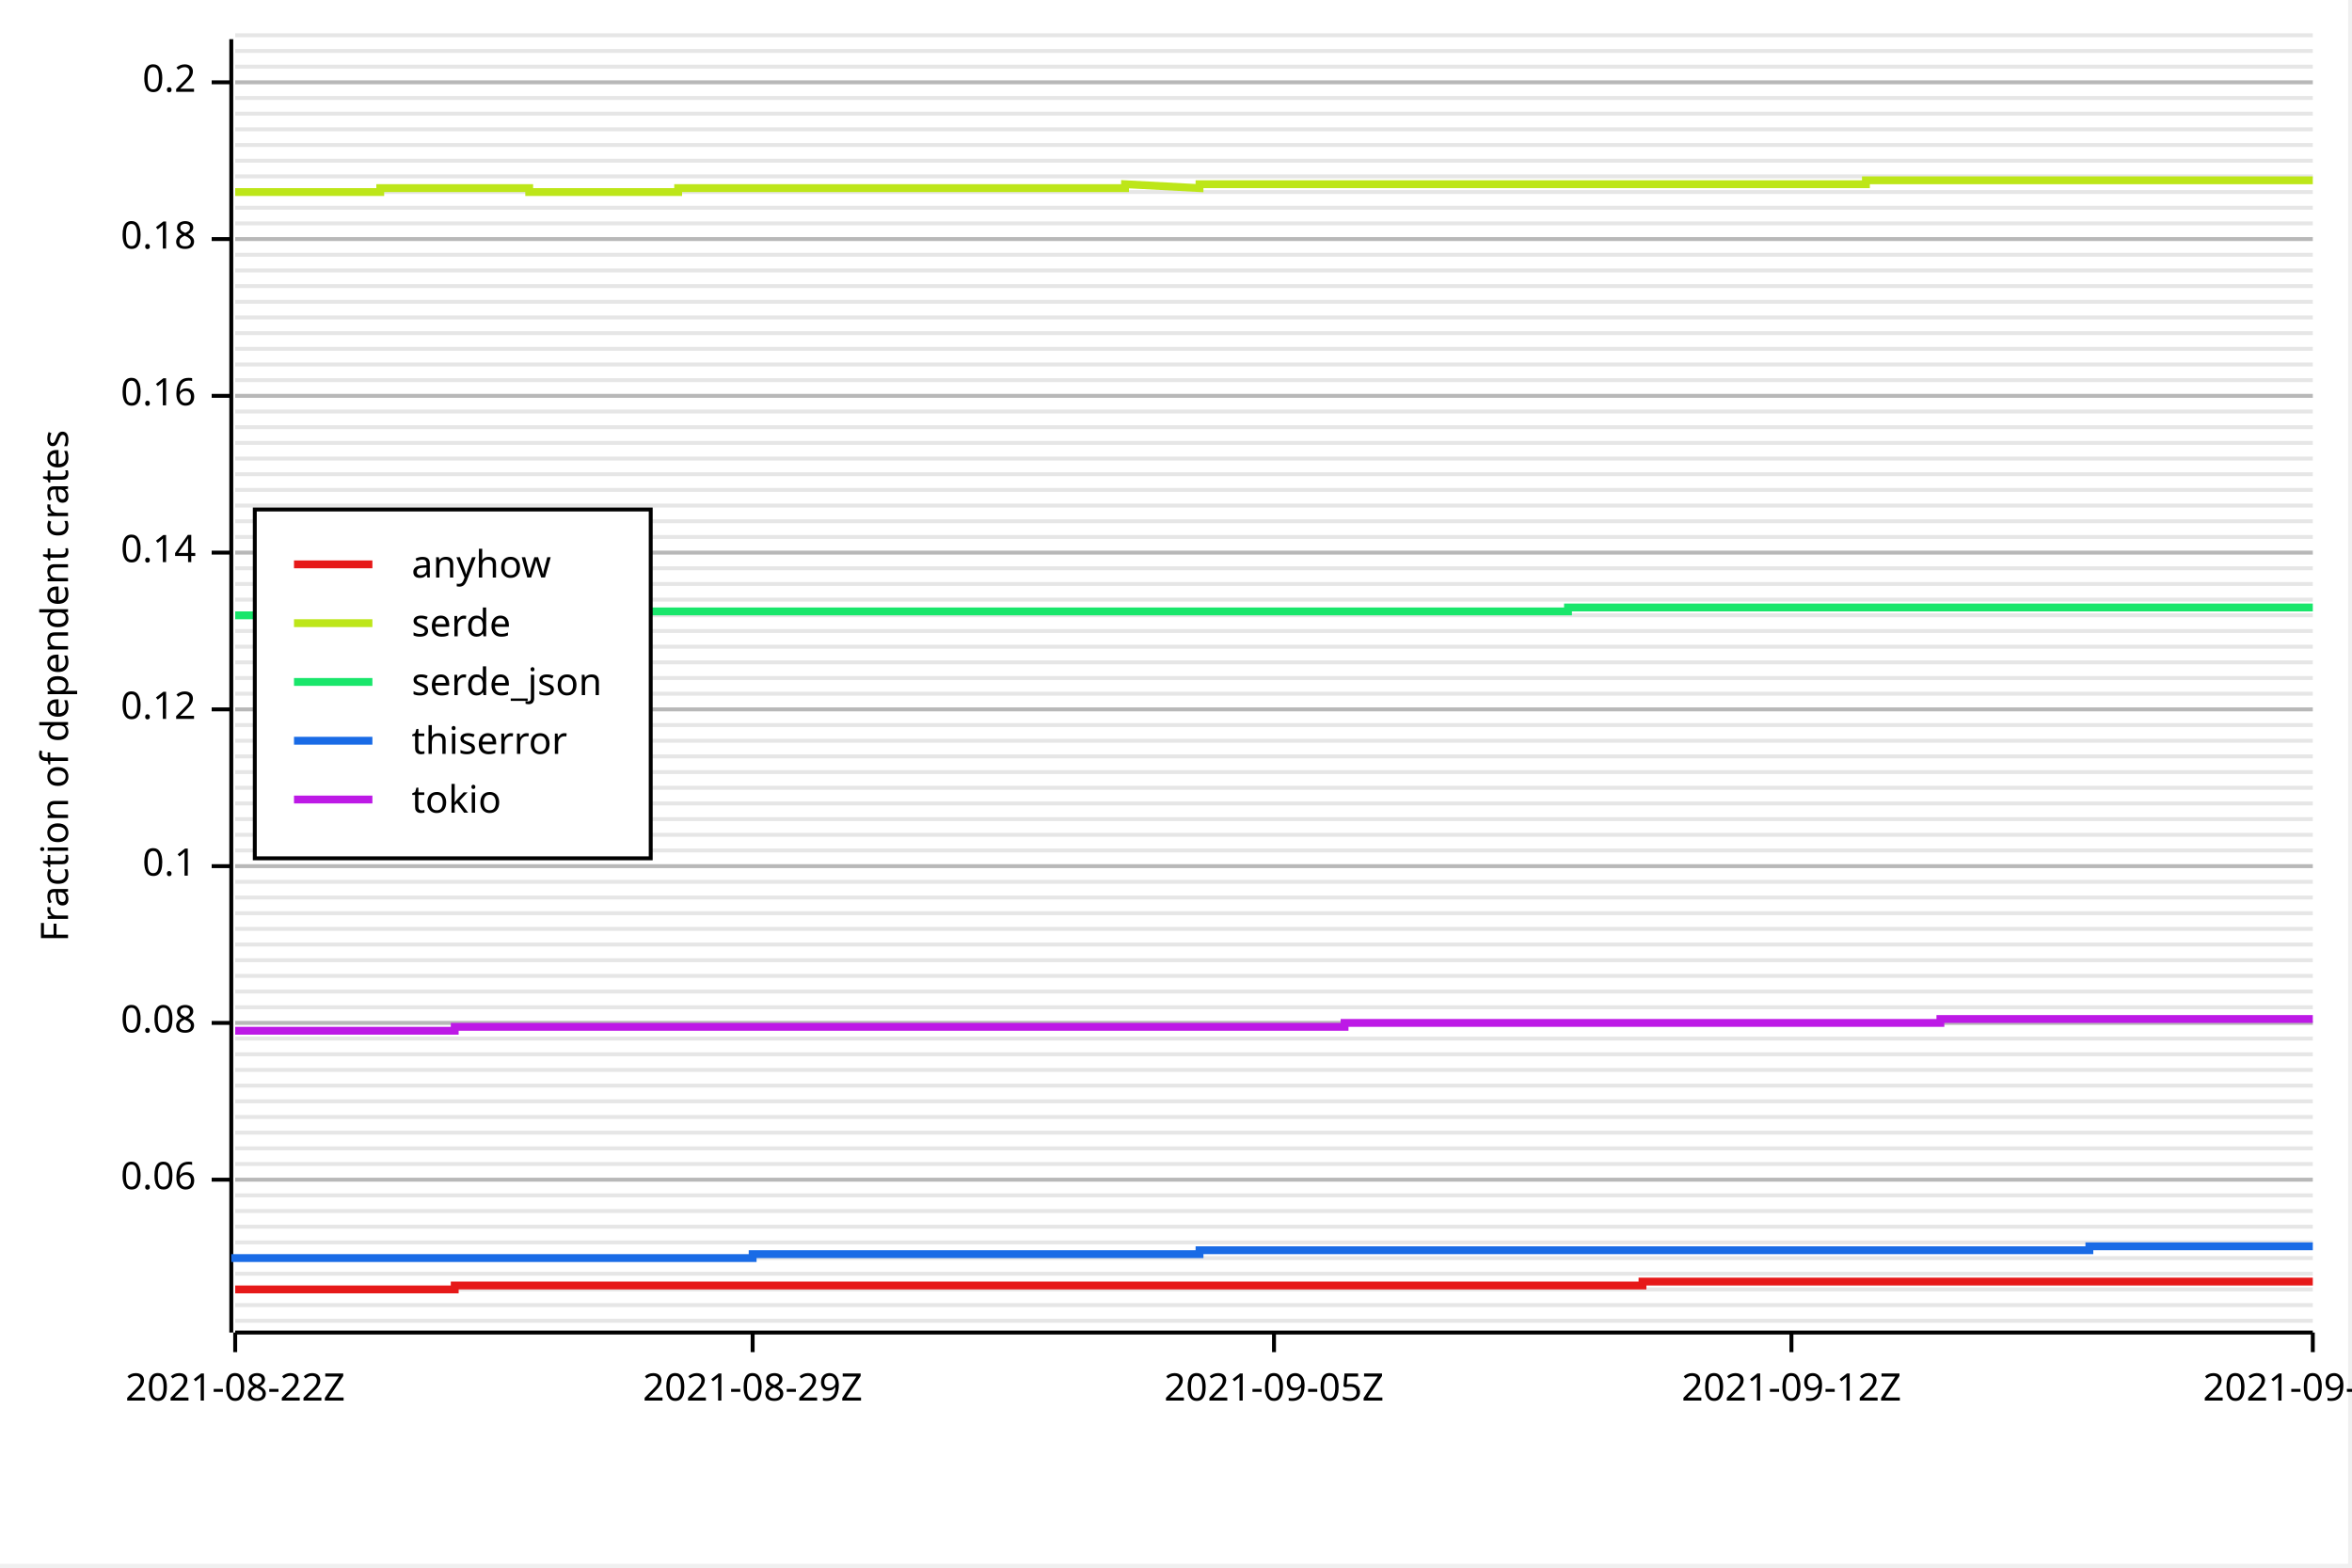
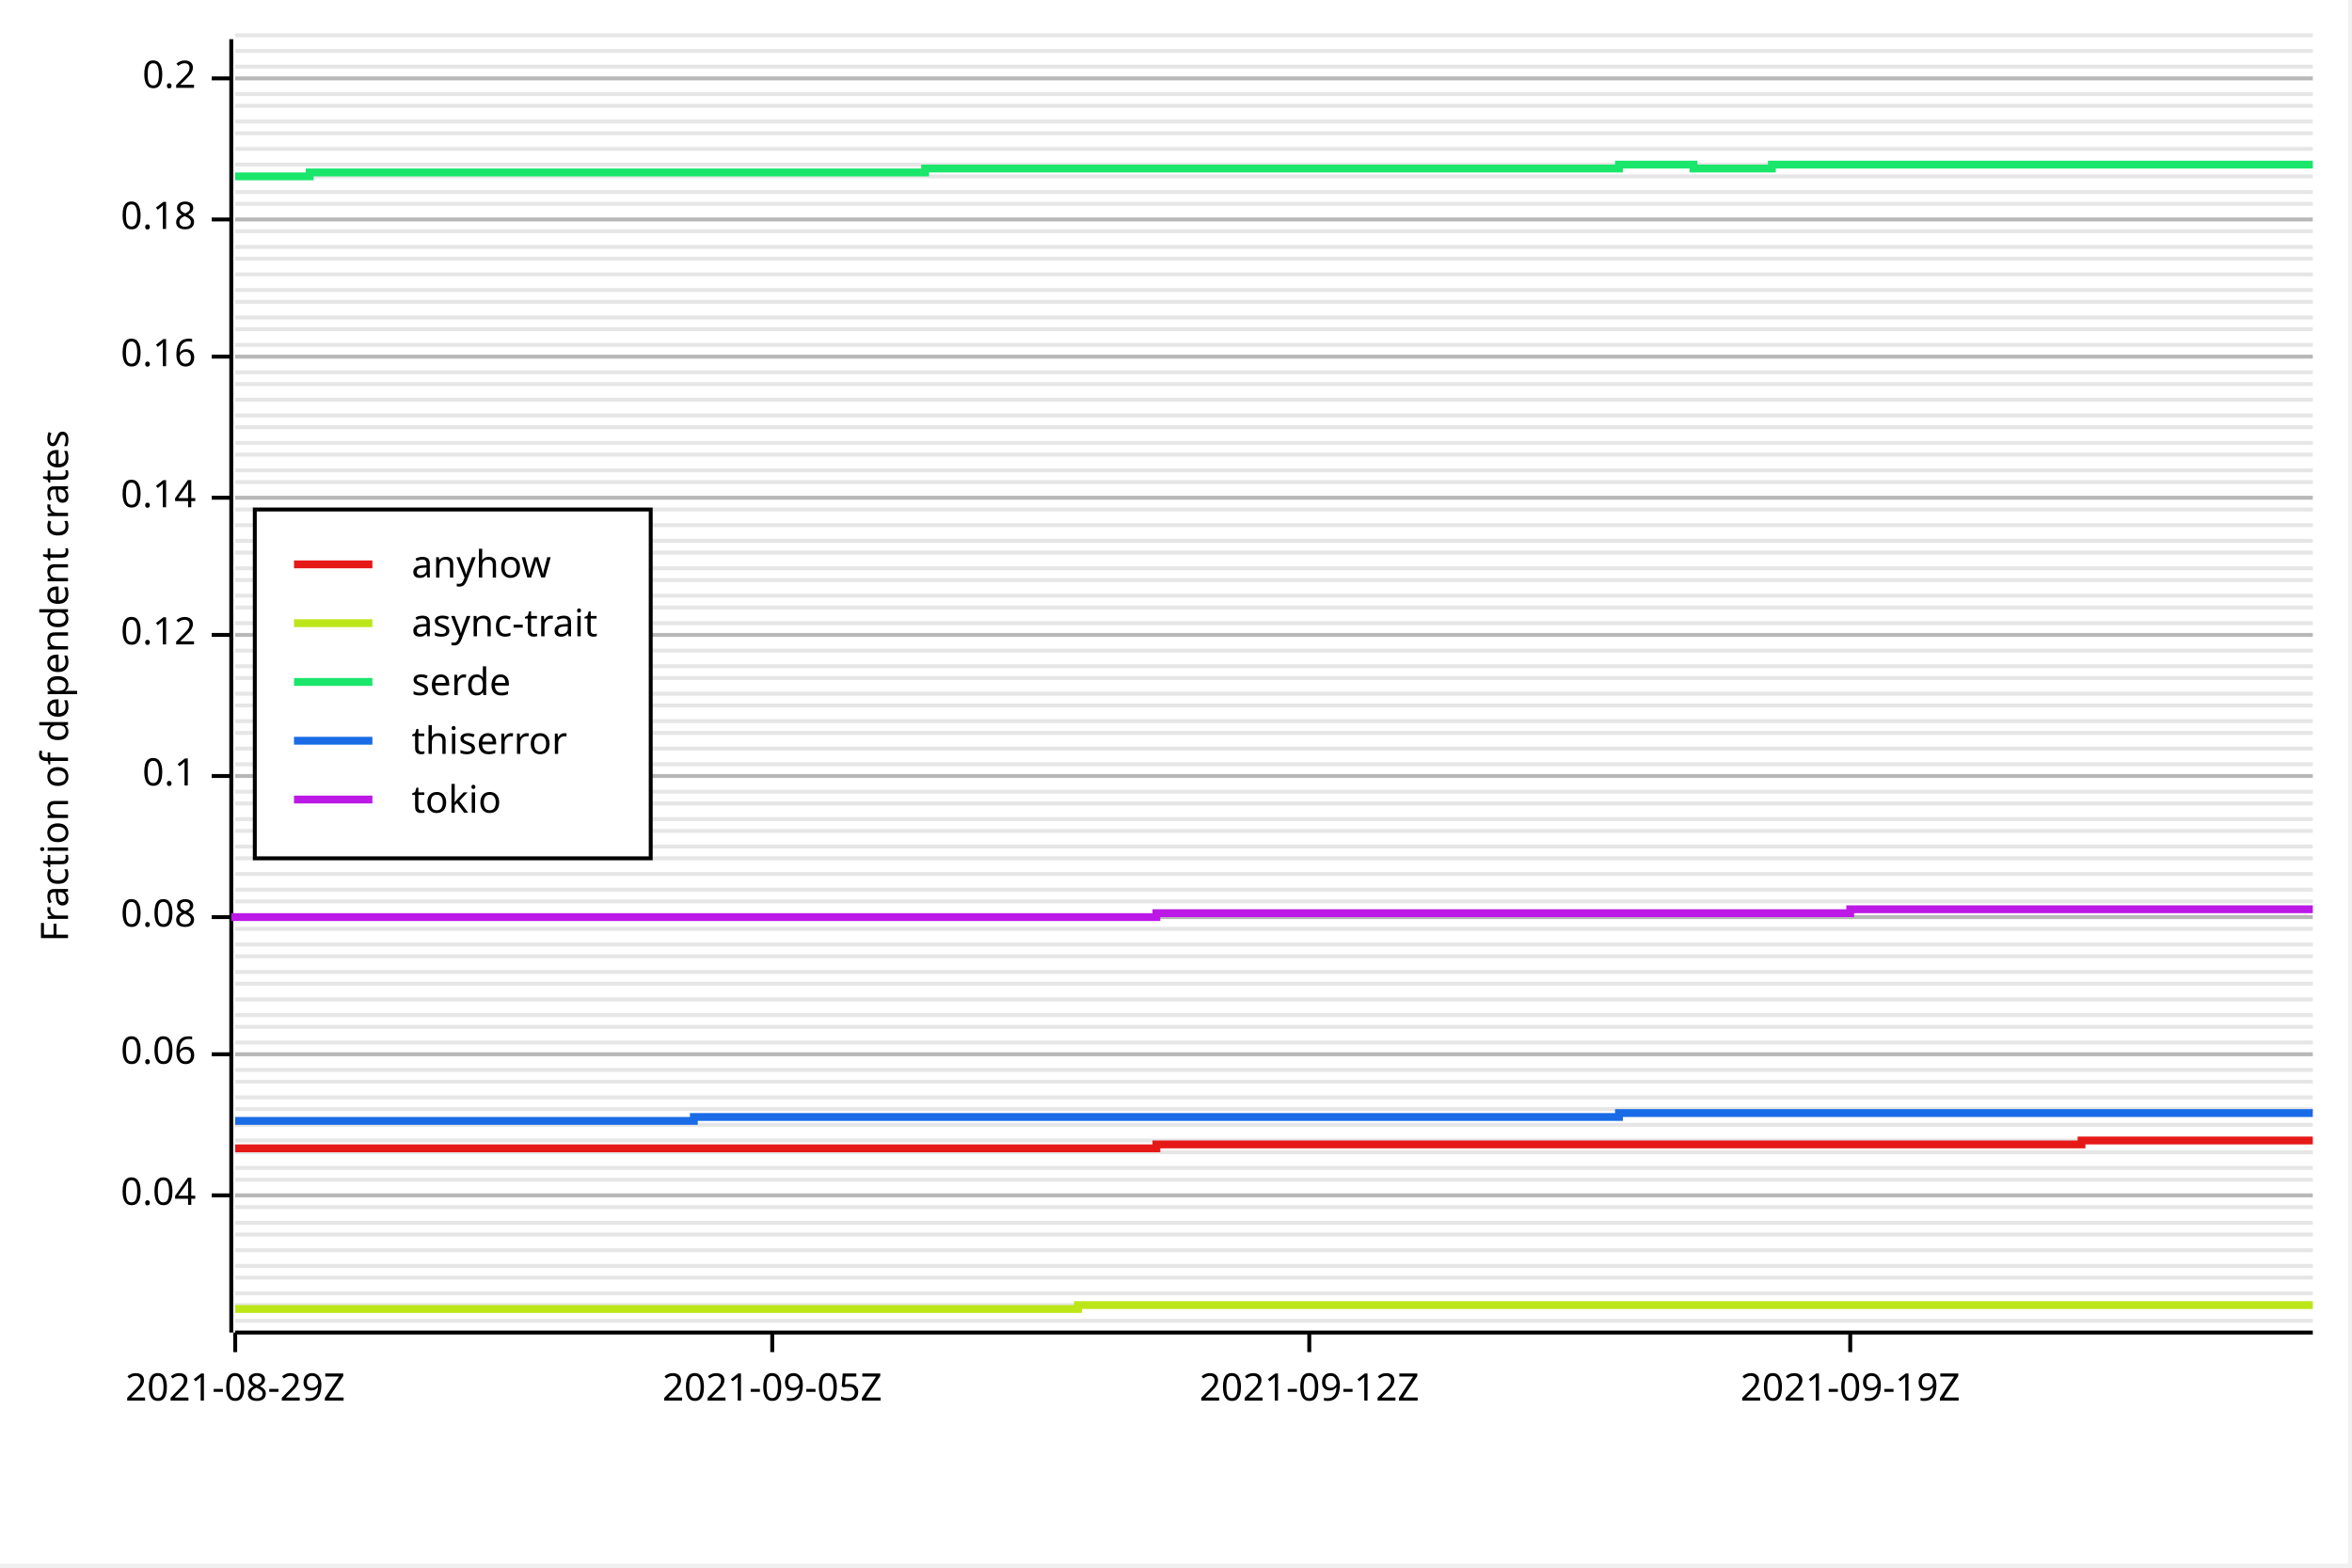
<svg xmlns="http://www.w3.org/2000/svg" width="600" height="400" viewBox="0 0 600 400">
  <rect x="0" y="0" width="599" height="399" opacity="1" fill="#FFFFFF" stroke="none" />
  <line opacity="0.1" stroke="#000000" stroke-width="1" x1="60" y1="337" x2="590" y2="337" />
  <line opacity="0.1" stroke="#000000" stroke-width="1" x1="60" y1="333" x2="590" y2="333" />
-   <line opacity="0.1" stroke="#000000" stroke-width="1" x1="60" y1="329" x2="590" y2="329" />
-   <line opacity="0.1" stroke="#000000" stroke-width="1" x1="60" y1="325" x2="590" y2="325" />
-   <line opacity="0.1" stroke="#000000" stroke-width="1" x1="60" y1="321" x2="590" y2="321" />
-   <line opacity="0.1" stroke="#000000" stroke-width="1" x1="60" y1="317" x2="590" y2="317" />
-   <line opacity="0.1" stroke="#000000" stroke-width="1" x1="60" y1="313" x2="590" y2="313" />
-   <line opacity="0.1" stroke="#000000" stroke-width="1" x1="60" y1="309" x2="590" y2="309" />
+   <line opacity="0.1" stroke="#000000" stroke-width="1" x1="60" y1="330" x2="590" y2="330" />
+   <line opacity="0.1" stroke="#000000" stroke-width="1" x1="60" y1="326" x2="590" y2="326" />
+   <line opacity="0.1" stroke="#000000" stroke-width="1" x1="60" y1="323" x2="590" y2="323" />
+   <line opacity="0.1" stroke="#000000" stroke-width="1" x1="60" y1="319" x2="590" y2="319" />
+   <line opacity="0.1" stroke="#000000" stroke-width="1" x1="60" y1="315" x2="590" y2="315" />
+   <line opacity="0.1" stroke="#000000" stroke-width="1" x1="60" y1="312" x2="590" y2="312" />
+   <line opacity="0.1" stroke="#000000" stroke-width="1" x1="60" y1="308" x2="590" y2="308" />
  <line opacity="0.1" stroke="#000000" stroke-width="1" x1="60" y1="305" x2="590" y2="305" />
  <line opacity="0.1" stroke="#000000" stroke-width="1" x1="60" y1="301" x2="590" y2="301" />
-   <line opacity="0.1" stroke="#000000" stroke-width="1" x1="60" y1="297" x2="590" y2="297" />
-   <line opacity="0.1" stroke="#000000" stroke-width="1" x1="60" y1="293" x2="590" y2="293" />
-   <line opacity="0.1" stroke="#000000" stroke-width="1" x1="60" y1="289" x2="590" y2="289" />
-   <line opacity="0.1" stroke="#000000" stroke-width="1" x1="60" y1="285" x2="590" y2="285" />
-   <line opacity="0.1" stroke="#000000" stroke-width="1" x1="60" y1="281" x2="590" y2="281" />
-   <line opacity="0.1" stroke="#000000" stroke-width="1" x1="60" y1="277" x2="590" y2="277" />
+   <line opacity="0.1" stroke="#000000" stroke-width="1" x1="60" y1="298" x2="590" y2="298" />
+   <line opacity="0.1" stroke="#000000" stroke-width="1" x1="60" y1="294" x2="590" y2="294" />
+   <line opacity="0.1" stroke="#000000" stroke-width="1" x1="60" y1="291" x2="590" y2="291" />
+   <line opacity="0.1" stroke="#000000" stroke-width="1" x1="60" y1="287" x2="590" y2="287" />
+   <line opacity="0.1" stroke="#000000" stroke-width="1" x1="60" y1="283" x2="590" y2="283" />
+   <line opacity="0.1" stroke="#000000" stroke-width="1" x1="60" y1="280" x2="590" y2="280" />
+   <line opacity="0.1" stroke="#000000" stroke-width="1" x1="60" y1="276" x2="590" y2="276" />
  <line opacity="0.1" stroke="#000000" stroke-width="1" x1="60" y1="273" x2="590" y2="273" />
  <line opacity="0.1" stroke="#000000" stroke-width="1" x1="60" y1="269" x2="590" y2="269" />
-   <line opacity="0.1" stroke="#000000" stroke-width="1" x1="60" y1="265" x2="590" y2="265" />
-   <line opacity="0.1" stroke="#000000" stroke-width="1" x1="60" y1="261" x2="590" y2="261" />
-   <line opacity="0.1" stroke="#000000" stroke-width="1" x1="60" y1="257" x2="590" y2="257" />
-   <line opacity="0.1" stroke="#000000" stroke-width="1" x1="60" y1="253" x2="590" y2="253" />
-   <line opacity="0.1" stroke="#000000" stroke-width="1" x1="60" y1="249" x2="590" y2="249" />
-   <line opacity="0.1" stroke="#000000" stroke-width="1" x1="60" y1="245" x2="590" y2="245" />
+   <line opacity="0.1" stroke="#000000" stroke-width="1" x1="60" y1="266" x2="590" y2="266" />
+   <line opacity="0.1" stroke="#000000" stroke-width="1" x1="60" y1="262" x2="590" y2="262" />
+   <line opacity="0.1" stroke="#000000" stroke-width="1" x1="60" y1="259" x2="590" y2="259" />
+   <line opacity="0.1" stroke="#000000" stroke-width="1" x1="60" y1="255" x2="590" y2="255" />
+   <line opacity="0.1" stroke="#000000" stroke-width="1" x1="60" y1="251" x2="590" y2="251" />
+   <line opacity="0.1" stroke="#000000" stroke-width="1" x1="60" y1="248" x2="590" y2="248" />
+   <line opacity="0.1" stroke="#000000" stroke-width="1" x1="60" y1="244" x2="590" y2="244" />
  <line opacity="0.1" stroke="#000000" stroke-width="1" x1="60" y1="241" x2="590" y2="241" />
  <line opacity="0.1" stroke="#000000" stroke-width="1" x1="60" y1="237" x2="590" y2="237" />
-   <line opacity="0.1" stroke="#000000" stroke-width="1" x1="60" y1="233" x2="590" y2="233" />
-   <line opacity="0.1" stroke="#000000" stroke-width="1" x1="60" y1="229" x2="590" y2="229" />
-   <line opacity="0.1" stroke="#000000" stroke-width="1" x1="60" y1="225" x2="590" y2="225" />
-   <line opacity="0.1" stroke="#000000" stroke-width="1" x1="60" y1="221" x2="590" y2="221" />
-   <line opacity="0.1" stroke="#000000" stroke-width="1" x1="60" y1="217" x2="590" y2="217" />
-   <line opacity="0.1" stroke="#000000" stroke-width="1" x1="60" y1="213" x2="590" y2="213" />
+   <line opacity="0.1" stroke="#000000" stroke-width="1" x1="60" y1="234" x2="590" y2="234" />
+   <line opacity="0.1" stroke="#000000" stroke-width="1" x1="60" y1="230" x2="590" y2="230" />
+   <line opacity="0.1" stroke="#000000" stroke-width="1" x1="60" y1="227" x2="590" y2="227" />
+   <line opacity="0.1" stroke="#000000" stroke-width="1" x1="60" y1="223" x2="590" y2="223" />
+   <line opacity="0.1" stroke="#000000" stroke-width="1" x1="60" y1="219" x2="590" y2="219" />
+   <line opacity="0.1" stroke="#000000" stroke-width="1" x1="60" y1="216" x2="590" y2="216" />
+   <line opacity="0.1" stroke="#000000" stroke-width="1" x1="60" y1="212" x2="590" y2="212" />
  <line opacity="0.1" stroke="#000000" stroke-width="1" x1="60" y1="209" x2="590" y2="209" />
  <line opacity="0.1" stroke="#000000" stroke-width="1" x1="60" y1="205" x2="590" y2="205" />
-   <line opacity="0.1" stroke="#000000" stroke-width="1" x1="60" y1="201" x2="590" y2="201" />
-   <line opacity="0.1" stroke="#000000" stroke-width="1" x1="60" y1="197" x2="590" y2="197" />
-   <line opacity="0.1" stroke="#000000" stroke-width="1" x1="60" y1="193" x2="590" y2="193" />
-   <line opacity="0.1" stroke="#000000" stroke-width="1" x1="60" y1="189" x2="590" y2="189" />
-   <line opacity="0.1" stroke="#000000" stroke-width="1" x1="60" y1="185" x2="590" y2="185" />
-   <line opacity="0.1" stroke="#000000" stroke-width="1" x1="60" y1="181" x2="590" y2="181" />
+   <line opacity="0.1" stroke="#000000" stroke-width="1" x1="60" y1="202" x2="590" y2="202" />
+   <line opacity="0.1" stroke="#000000" stroke-width="1" x1="60" y1="198" x2="590" y2="198" />
+   <line opacity="0.1" stroke="#000000" stroke-width="1" x1="60" y1="195" x2="590" y2="195" />
+   <line opacity="0.1" stroke="#000000" stroke-width="1" x1="60" y1="191" x2="590" y2="191" />
+   <line opacity="0.1" stroke="#000000" stroke-width="1" x1="60" y1="187" x2="590" y2="187" />
+   <line opacity="0.1" stroke="#000000" stroke-width="1" x1="60" y1="184" x2="590" y2="184" />
+   <line opacity="0.1" stroke="#000000" stroke-width="1" x1="60" y1="180" x2="590" y2="180" />
  <line opacity="0.1" stroke="#000000" stroke-width="1" x1="60" y1="177" x2="590" y2="177" />
  <line opacity="0.1" stroke="#000000" stroke-width="1" x1="60" y1="173" x2="590" y2="173" />
-   <line opacity="0.1" stroke="#000000" stroke-width="1" x1="60" y1="169" x2="590" y2="169" />
-   <line opacity="0.1" stroke="#000000" stroke-width="1" x1="60" y1="165" x2="590" y2="165" />
-   <line opacity="0.1" stroke="#000000" stroke-width="1" x1="60" y1="161" x2="590" y2="161" />
-   <line opacity="0.1" stroke="#000000" stroke-width="1" x1="60" y1="157" x2="590" y2="157" />
-   <line opacity="0.1" stroke="#000000" stroke-width="1" x1="60" y1="153" x2="590" y2="153" />
-   <line opacity="0.1" stroke="#000000" stroke-width="1" x1="60" y1="149" x2="590" y2="149" />
+   <line opacity="0.1" stroke="#000000" stroke-width="1" x1="60" y1="170" x2="590" y2="170" />
+   <line opacity="0.1" stroke="#000000" stroke-width="1" x1="60" y1="166" x2="590" y2="166" />
+   <line opacity="0.1" stroke="#000000" stroke-width="1" x1="60" y1="162" x2="590" y2="162" />
+   <line opacity="0.1" stroke="#000000" stroke-width="1" x1="60" y1="159" x2="590" y2="159" />
+   <line opacity="0.1" stroke="#000000" stroke-width="1" x1="60" y1="155" x2="590" y2="155" />
+   <line opacity="0.1" stroke="#000000" stroke-width="1" x1="60" y1="152" x2="590" y2="152" />
+   <line opacity="0.1" stroke="#000000" stroke-width="1" x1="60" y1="148" x2="590" y2="148" />
  <line opacity="0.1" stroke="#000000" stroke-width="1" x1="60" y1="145" x2="590" y2="145" />
  <line opacity="0.1" stroke="#000000" stroke-width="1" x1="60" y1="141" x2="590" y2="141" />
-   <line opacity="0.1" stroke="#000000" stroke-width="1" x1="60" y1="137" x2="590" y2="137" />
-   <line opacity="0.1" stroke="#000000" stroke-width="1" x1="60" y1="133" x2="590" y2="133" />
-   <line opacity="0.1" stroke="#000000" stroke-width="1" x1="60" y1="129" x2="590" y2="129" />
-   <line opacity="0.1" stroke="#000000" stroke-width="1" x1="60" y1="125" x2="590" y2="125" />
-   <line opacity="0.1" stroke="#000000" stroke-width="1" x1="60" y1="121" x2="590" y2="121" />
-   <line opacity="0.1" stroke="#000000" stroke-width="1" x1="60" y1="117" x2="590" y2="117" />
+   <line opacity="0.1" stroke="#000000" stroke-width="1" x1="60" y1="138" x2="590" y2="138" />
+   <line opacity="0.1" stroke="#000000" stroke-width="1" x1="60" y1="134" x2="590" y2="134" />
+   <line opacity="0.1" stroke="#000000" stroke-width="1" x1="60" y1="130" x2="590" y2="130" />
+   <line opacity="0.1" stroke="#000000" stroke-width="1" x1="60" y1="127" x2="590" y2="127" />
+   <line opacity="0.1" stroke="#000000" stroke-width="1" x1="60" y1="123" x2="590" y2="123" />
+   <line opacity="0.1" stroke="#000000" stroke-width="1" x1="60" y1="120" x2="590" y2="120" />
+   <line opacity="0.1" stroke="#000000" stroke-width="1" x1="60" y1="116" x2="590" y2="116" />
  <line opacity="0.1" stroke="#000000" stroke-width="1" x1="60" y1="113" x2="590" y2="113" />
  <line opacity="0.1" stroke="#000000" stroke-width="1" x1="60" y1="109" x2="590" y2="109" />
-   <line opacity="0.1" stroke="#000000" stroke-width="1" x1="60" y1="105" x2="590" y2="105" />
-   <line opacity="0.1" stroke="#000000" stroke-width="1" x1="60" y1="101" x2="590" y2="101" />
-   <line opacity="0.1" stroke="#000000" stroke-width="1" x1="60" y1="97" x2="590" y2="97" />
-   <line opacity="0.1" stroke="#000000" stroke-width="1" x1="60" y1="93" x2="590" y2="93" />
-   <line opacity="0.1" stroke="#000000" stroke-width="1" x1="60" y1="89" x2="590" y2="89" />
-   <line opacity="0.1" stroke="#000000" stroke-width="1" x1="60" y1="85" x2="590" y2="85" />
+   <line opacity="0.1" stroke="#000000" stroke-width="1" x1="60" y1="106" x2="590" y2="106" />
+   <line opacity="0.1" stroke="#000000" stroke-width="1" x1="60" y1="102" x2="590" y2="102" />
+   <line opacity="0.1" stroke="#000000" stroke-width="1" x1="60" y1="98" x2="590" y2="98" />
+   <line opacity="0.1" stroke="#000000" stroke-width="1" x1="60" y1="95" x2="590" y2="95" />
+   <line opacity="0.1" stroke="#000000" stroke-width="1" x1="60" y1="91" x2="590" y2="91" />
+   <line opacity="0.1" stroke="#000000" stroke-width="1" x1="60" y1="88" x2="590" y2="88" />
+   <line opacity="0.1" stroke="#000000" stroke-width="1" x1="60" y1="84" x2="590" y2="84" />
  <line opacity="0.1" stroke="#000000" stroke-width="1" x1="60" y1="81" x2="590" y2="81" />
  <line opacity="0.1" stroke="#000000" stroke-width="1" x1="60" y1="77" x2="590" y2="77" />
-   <line opacity="0.1" stroke="#000000" stroke-width="1" x1="60" y1="73" x2="590" y2="73" />
-   <line opacity="0.1" stroke="#000000" stroke-width="1" x1="60" y1="69" x2="590" y2="69" />
-   <line opacity="0.1" stroke="#000000" stroke-width="1" x1="60" y1="65" x2="590" y2="65" />
-   <line opacity="0.1" stroke="#000000" stroke-width="1" x1="60" y1="61" x2="590" y2="61" />
-   <line opacity="0.1" stroke="#000000" stroke-width="1" x1="60" y1="57" x2="590" y2="57" />
-   <line opacity="0.1" stroke="#000000" stroke-width="1" x1="60" y1="53" x2="590" y2="53" />
+   <line opacity="0.1" stroke="#000000" stroke-width="1" x1="60" y1="74" x2="590" y2="74" />
+   <line opacity="0.1" stroke="#000000" stroke-width="1" x1="60" y1="70" x2="590" y2="70" />
+   <line opacity="0.1" stroke="#000000" stroke-width="1" x1="60" y1="66" x2="590" y2="66" />
+   <line opacity="0.1" stroke="#000000" stroke-width="1" x1="60" y1="63" x2="590" y2="63" />
+   <line opacity="0.1" stroke="#000000" stroke-width="1" x1="60" y1="59" x2="590" y2="59" />
+   <line opacity="0.1" stroke="#000000" stroke-width="1" x1="60" y1="56" x2="590" y2="56" />
+   <line opacity="0.1" stroke="#000000" stroke-width="1" x1="60" y1="52" x2="590" y2="52" />
  <line opacity="0.1" stroke="#000000" stroke-width="1" x1="60" y1="49" x2="590" y2="49" />
  <line opacity="0.1" stroke="#000000" stroke-width="1" x1="60" y1="45" x2="590" y2="45" />
-   <line opacity="0.1" stroke="#000000" stroke-width="1" x1="60" y1="41" x2="590" y2="41" />
-   <line opacity="0.1" stroke="#000000" stroke-width="1" x1="60" y1="37" x2="590" y2="37" />
-   <line opacity="0.1" stroke="#000000" stroke-width="1" x1="60" y1="33" x2="590" y2="33" />
-   <line opacity="0.1" stroke="#000000" stroke-width="1" x1="60" y1="29" x2="590" y2="29" />
-   <line opacity="0.1" stroke="#000000" stroke-width="1" x1="60" y1="25" x2="590" y2="25" />
-   <line opacity="0.1" stroke="#000000" stroke-width="1" x1="60" y1="21" x2="590" y2="21" />
+   <line opacity="0.1" stroke="#000000" stroke-width="1" x1="60" y1="42" x2="590" y2="42" />
+   <line opacity="0.1" stroke="#000000" stroke-width="1" x1="60" y1="38" x2="590" y2="38" />
+   <line opacity="0.1" stroke="#000000" stroke-width="1" x1="60" y1="34" x2="590" y2="34" />
+   <line opacity="0.1" stroke="#000000" stroke-width="1" x1="60" y1="31" x2="590" y2="31" />
+   <line opacity="0.1" stroke="#000000" stroke-width="1" x1="60" y1="27" x2="590" y2="27" />
+   <line opacity="0.1" stroke="#000000" stroke-width="1" x1="60" y1="24" x2="590" y2="24" />
+   <line opacity="0.1" stroke="#000000" stroke-width="1" x1="60" y1="20" x2="590" y2="20" />
  <line opacity="0.1" stroke="#000000" stroke-width="1" x1="60" y1="17" x2="590" y2="17" />
  <line opacity="0.1" stroke="#000000" stroke-width="1" x1="60" y1="13" x2="590" y2="13" />
  <line opacity="0.1" stroke="#000000" stroke-width="1" x1="60" y1="9" x2="590" y2="9" />
  <text x="10" y="175" dy="0.76em" text-anchor="middle" font-family="sans-serif" font-size="9.677" opacity="1" fill="#000000" transform="rotate(270, 10, 175)">
Fraction of dependent crates
</text>
-   <line opacity="0.2" stroke="#000000" stroke-width="1" x1="60" y1="301" x2="590" y2="301" />
-   <line opacity="0.2" stroke="#000000" stroke-width="1" x1="60" y1="261" x2="590" y2="261" />
-   <line opacity="0.2" stroke="#000000" stroke-width="1" x1="60" y1="221" x2="590" y2="221" />
-   <line opacity="0.2" stroke="#000000" stroke-width="1" x1="60" y1="181" x2="590" y2="181" />
-   <line opacity="0.2" stroke="#000000" stroke-width="1" x1="60" y1="141" x2="590" y2="141" />
-   <line opacity="0.2" stroke="#000000" stroke-width="1" x1="60" y1="101" x2="590" y2="101" />
-   <line opacity="0.2" stroke="#000000" stroke-width="1" x1="60" y1="61" x2="590" y2="61" />
-   <line opacity="0.2" stroke="#000000" stroke-width="1" x1="60" y1="21" x2="590" y2="21" />
+   <line opacity="0.2" stroke="#000000" stroke-width="1" x1="60" y1="305" x2="590" y2="305" />
+   <line opacity="0.2" stroke="#000000" stroke-width="1" x1="60" y1="269" x2="590" y2="269" />
+   <line opacity="0.2" stroke="#000000" stroke-width="1" x1="60" y1="234" x2="590" y2="234" />
+   <line opacity="0.2" stroke="#000000" stroke-width="1" x1="60" y1="198" x2="590" y2="198" />
+   <line opacity="0.2" stroke="#000000" stroke-width="1" x1="60" y1="162" x2="590" y2="162" />
+   <line opacity="0.2" stroke="#000000" stroke-width="1" x1="60" y1="127" x2="590" y2="127" />
+   <line opacity="0.2" stroke="#000000" stroke-width="1" x1="60" y1="91" x2="590" y2="91" />
+   <line opacity="0.2" stroke="#000000" stroke-width="1" x1="60" y1="56" x2="590" y2="56" />
+   <line opacity="0.2" stroke="#000000" stroke-width="1" x1="60" y1="20" x2="590" y2="20" />
  <polyline fill="none" opacity="1" stroke="#000000" stroke-width="1" points="59,10 59,340 " />
-   <text x="50" y="301" dy="0.5ex" text-anchor="end" font-family="sans-serif" font-size="9.677" opacity="1" fill="#000000">
+   <text x="50" y="305" dy="0.5ex" text-anchor="end" font-family="sans-serif" font-size="9.677" opacity="1" fill="#000000">
+ 0.04
+ </text>
+   <polyline fill="none" opacity="1" stroke="#000000" stroke-width="1" points="54,305 59,305 " />
+   <text x="50" y="269" dy="0.5ex" text-anchor="end" font-family="sans-serif" font-size="9.677" opacity="1" fill="#000000">
0.06
</text>
-   <polyline fill="none" opacity="1" stroke="#000000" stroke-width="1" points="54,301 59,301 " />
-   <text x="50" y="261" dy="0.5ex" text-anchor="end" font-family="sans-serif" font-size="9.677" opacity="1" fill="#000000">
+   <polyline fill="none" opacity="1" stroke="#000000" stroke-width="1" points="54,269 59,269 " />
+   <text x="50" y="234" dy="0.5ex" text-anchor="end" font-family="sans-serif" font-size="9.677" opacity="1" fill="#000000">
0.08
</text>
-   <polyline fill="none" opacity="1" stroke="#000000" stroke-width="1" points="54,261 59,261 " />
-   <text x="50" y="221" dy="0.5ex" text-anchor="end" font-family="sans-serif" font-size="9.677" opacity="1" fill="#000000">
+   <polyline fill="none" opacity="1" stroke="#000000" stroke-width="1" points="54,234 59,234 " />
+   <text x="50" y="198" dy="0.5ex" text-anchor="end" font-family="sans-serif" font-size="9.677" opacity="1" fill="#000000">
0.1
</text>
-   <polyline fill="none" opacity="1" stroke="#000000" stroke-width="1" points="54,221 59,221 " />
-   <text x="50" y="181" dy="0.5ex" text-anchor="end" font-family="sans-serif" font-size="9.677" opacity="1" fill="#000000">
+   <polyline fill="none" opacity="1" stroke="#000000" stroke-width="1" points="54,198 59,198 " />
+   <text x="50" y="162" dy="0.5ex" text-anchor="end" font-family="sans-serif" font-size="9.677" opacity="1" fill="#000000">
0.12
</text>
-   <polyline fill="none" opacity="1" stroke="#000000" stroke-width="1" points="54,181 59,181 " />
-   <text x="50" y="141" dy="0.5ex" text-anchor="end" font-family="sans-serif" font-size="9.677" opacity="1" fill="#000000">
+   <polyline fill="none" opacity="1" stroke="#000000" stroke-width="1" points="54,162 59,162 " />
+   <text x="50" y="127" dy="0.5ex" text-anchor="end" font-family="sans-serif" font-size="9.677" opacity="1" fill="#000000">
0.14
</text>
-   <polyline fill="none" opacity="1" stroke="#000000" stroke-width="1" points="54,141 59,141 " />
-   <text x="50" y="101" dy="0.5ex" text-anchor="end" font-family="sans-serif" font-size="9.677" opacity="1" fill="#000000">
+   <polyline fill="none" opacity="1" stroke="#000000" stroke-width="1" points="54,127 59,127 " />
+   <text x="50" y="91" dy="0.5ex" text-anchor="end" font-family="sans-serif" font-size="9.677" opacity="1" fill="#000000">
0.16
</text>
-   <polyline fill="none" opacity="1" stroke="#000000" stroke-width="1" points="54,101 59,101 " />
-   <text x="50" y="61" dy="0.5ex" text-anchor="end" font-family="sans-serif" font-size="9.677" opacity="1" fill="#000000">
+   <polyline fill="none" opacity="1" stroke="#000000" stroke-width="1" points="54,91 59,91 " />
+   <text x="50" y="56" dy="0.5ex" text-anchor="end" font-family="sans-serif" font-size="9.677" opacity="1" fill="#000000">
0.18
</text>
-   <polyline fill="none" opacity="1" stroke="#000000" stroke-width="1" points="54,61 59,61 " />
-   <text x="50" y="21" dy="0.5ex" text-anchor="end" font-family="sans-serif" font-size="9.677" opacity="1" fill="#000000">
+   <polyline fill="none" opacity="1" stroke="#000000" stroke-width="1" points="54,56 59,56 " />
+   <text x="50" y="20" dy="0.5ex" text-anchor="end" font-family="sans-serif" font-size="9.677" opacity="1" fill="#000000">
0.2
</text>
-   <polyline fill="none" opacity="1" stroke="#000000" stroke-width="1" points="54,21 59,21 " />
+   <polyline fill="none" opacity="1" stroke="#000000" stroke-width="1" points="54,20 59,20 " />
  <polyline fill="none" opacity="1" stroke="#000000" stroke-width="1" points="60,340 590,340 " />
  <text x="60" y="350" dy="0.76em" text-anchor="middle" font-family="sans-serif" font-size="9.677" opacity="1" fill="#000000">
- 2021-08-22Z
+ 2021-08-29Z
</text>
  <polyline fill="none" opacity="1" stroke="#000000" stroke-width="1" points="60,340 60,345 " />
-   <text x="192" y="350" dy="0.76em" text-anchor="middle" font-family="sans-serif" font-size="9.677" opacity="1" fill="#000000">
- 2021-08-29Z
- </text>
-   <polyline fill="none" opacity="1" stroke="#000000" stroke-width="1" points="192,340 192,345 " />
-   <text x="325" y="350" dy="0.76em" text-anchor="middle" font-family="sans-serif" font-size="9.677" opacity="1" fill="#000000">
+   <text x="197" y="350" dy="0.76em" text-anchor="middle" font-family="sans-serif" font-size="9.677" opacity="1" fill="#000000">
2021-09-05Z
</text>
-   <polyline fill="none" opacity="1" stroke="#000000" stroke-width="1" points="325,340 325,345 " />
-   <text x="457" y="350" dy="0.76em" text-anchor="middle" font-family="sans-serif" font-size="9.677" opacity="1" fill="#000000">
+   <polyline fill="none" opacity="1" stroke="#000000" stroke-width="1" points="197,340 197,345 " />
+   <text x="334" y="350" dy="0.76em" text-anchor="middle" font-family="sans-serif" font-size="9.677" opacity="1" fill="#000000">
2021-09-12Z
</text>
-   <polyline fill="none" opacity="1" stroke="#000000" stroke-width="1" points="457,340 457,345 " />
-   <text x="590" y="350" dy="0.76em" text-anchor="middle" font-family="sans-serif" font-size="9.677" opacity="1" fill="#000000">
+   <polyline fill="none" opacity="1" stroke="#000000" stroke-width="1" points="334,340 334,345 " />
+   <text x="472" y="350" dy="0.76em" text-anchor="middle" font-family="sans-serif" font-size="9.677" opacity="1" fill="#000000">
2021-09-19Z
</text>
-   <polyline fill="none" opacity="1" stroke="#000000" stroke-width="1" points="590,340 590,345 " />
-   <polyline fill="none" opacity="1" stroke="#E61919" stroke-width="2" points="60,329 60,329 78,329 78,329 97,329 97,329 116,329 116,328 135,328 135,328 154,328 154,328 173,328 173,328 192,328 192,328 211,328 211,328 230,328 230,328 249,328 249,328 268,328 268,328 287,328 287,328 306,328 306,328 325,328 325,328 343,328 343,328 362,328 362,328 381,328 381,328 400,328 400,328 419,328 419,327 438,327 438,327 457,327 457,327 476,327 476,327 495,327 495,327 514,327 514,327 533,327 533,327 552,327 552,327 571,327 571,327 590,327 " />
-   <polyline fill="none" opacity="1" stroke="#BDE619" stroke-width="2" points="60,49 60,49 78,49 78,49 97,49 97,48 116,48 116,48 135,48 135,49 154,49 154,49 173,49 173,48 192,48 192,48 211,48 211,48 230,48 230,48 249,48 249,48 268,48 268,48 287,48 287,47 306,48 306,47 325,47 325,47 343,47 343,47 362,47 362,47 381,47 381,47 400,47 400,47 419,47 419,47 438,47 438,47 457,47 457,47 476,47 476,46 495,46 495,46 514,46 514,46 533,46 533,46 552,46 552,46 571,46 571,46 590,46 " />
-   <polyline fill="none" opacity="1" stroke="#19E66B" stroke-width="2" points="60,157 60,157 78,157 78,156 97,156 97,156 116,156 116,156 135,156 135,157 154,157 154,156 173,156 173,156 192,156 192,156 211,156 211,156 230,156 230,156 249,156 249,156 268,156 268,156 287,156 287,156 306,156 306,156 325,156 325,156 343,156 343,156 362,156 362,156 381,156 381,156 400,156 400,155 419,155 419,155 438,155 438,155 457,155 457,155 476,155 476,155 495,155 495,155 514,155 514,155 533,155 533,155 552,155 552,155 571,155 571,155 590,155 " />
-   <polyline fill="none" opacity="1" stroke="#196BE6" stroke-width="2" points="60,322 60,321 78,321 78,321 97,321 97,321 116,321 116,321 135,321 135,321 154,321 154,321 173,321 173,321 192,321 192,320 211,320 211,320 230,320 230,320 249,320 249,320 268,320 268,320 287,320 287,320 306,320 306,319 325,319 325,319 343,319 343,319 362,319 362,319 381,319 381,319 400,319 400,319 419,319 419,319 438,319 438,319 457,319 457,319 476,319 476,319 495,319 495,319 514,319 514,319 533,319 533,318 552,318 552,318 571,318 571,318 590,318 " />
-   <polyline fill="none" opacity="1" stroke="#BD19E6" stroke-width="2" points="60,263 60,263 78,263 78,263 97,263 97,263 116,263 116,262 135,262 135,262 154,262 154,262 173,262 173,262 192,262 192,262 211,262 211,262 230,262 230,262 249,262 249,262 268,262 268,262 287,262 287,262 306,262 306,262 325,262 325,262 343,262 343,261 362,261 362,261 381,261 381,261 400,261 400,261 419,261 419,261 438,261 438,261 457,261 457,261 476,261 476,261 495,261 495,260 514,260 514,260 533,260 533,260 552,260 552,260 571,260 571,260 590,260 " />
+   <polyline fill="none" opacity="1" stroke="#000000" stroke-width="1" points="472,340 472,345 " />
+   <polyline fill="none" opacity="1" stroke="#E61919" stroke-width="2" points="60,293 60,293 79,293 79,293 99,293 99,293 118,293 118,293 138,293 138,293 158,293 158,293 177,293 177,293 197,293 197,293 217,293 217,293 236,293 236,293 256,293 256,293 275,293 275,293 295,293 295,292 315,292 315,292 334,292 334,292 354,292 354,292 374,292 374,292 393,292 393,292 413,292 413,292 432,292 432,292 452,292 452,292 472,292 472,292 491,292 491,292 511,292 511,292 531,292 531,291 550,291 550,291 570,291 570,291 590,291 " />
+   <polyline fill="none" opacity="1" stroke="#BDE619" stroke-width="2" points="60,334 60,334 79,334 79,334 99,334 99,334 118,334 118,334 138,334 138,334 158,334 158,334 177,334 177,334 197,334 197,334 217,334 217,334 236,334 236,334 256,334 256,334 275,334 275,333 295,333 295,333 315,333 315,333 334,333 334,333 354,333 354,333 374,333 374,333 393,333 393,333 413,333 413,333 432,333 432,333 452,333 452,333 472,333 472,333 491,333 491,333 511,333 511,333 531,333 531,333 550,333 550,333 570,333 570,333 590,333 " />
+   <polyline fill="none" opacity="1" stroke="#19E66B" stroke-width="2" points="60,45 60,45 79,45 79,44 99,44 99,44 118,44 118,44 138,44 138,44 158,44 158,44 177,44 177,44 197,44 197,44 217,44 217,44 236,44 236,43 256,43 256,43 275,43 275,43 295,43 295,43 315,43 315,43 334,43 334,43 354,43 354,43 374,43 374,43 393,43 393,43 413,43 413,42 432,42 432,43 452,43 452,42 472,42 472,42 491,42 491,42 511,42 511,42 531,42 531,42 550,42 550,42 570,42 570,42 590,42 " />
+   <polyline fill="none" opacity="1" stroke="#196BE6" stroke-width="2" points="60,286 60,286 79,286 79,286 99,286 99,286 118,286 118,286 138,286 138,286 158,286 158,286 177,286 177,285 197,285 197,285 217,285 217,285 236,285 236,285 256,285 256,285 275,285 275,285 295,285 295,285 315,285 315,285 334,285 334,285 354,285 354,285 374,285 374,285 393,285 393,285 413,285 413,284 432,284 432,284 452,284 452,284 472,284 472,284 491,284 491,284 511,284 511,284 531,284 531,284 550,284 550,284 570,284 570,284 590,284 " />
+   <polyline fill="none" opacity="1" stroke="#BD19E6" stroke-width="2" points="60,235 60,234 79,234 79,234 99,234 99,234 118,234 118,234 138,234 138,234 158,234 158,234 177,234 177,234 197,234 197,234 217,234 217,234 236,234 236,234 256,234 256,234 275,234 275,234 295,234 295,233 315,233 315,233 334,233 334,233 354,233 354,233 374,233 374,233 393,233 393,233 413,233 413,233 432,233 432,233 452,233 452,233 472,233 472,232 491,232 491,232 511,232 511,232 531,232 531,232 550,232 550,232 570,232 570,232 590,232 " />
  <rect x="65" y="130" width="101" height="89" opacity="1" fill="#FFFFFF" stroke="none" />
  <rect x="65" y="130" width="101" height="89" opacity="1" fill="none" stroke="#000000" />
  <text x="105" y="140" dy="0.76em" text-anchor="start" font-family="sans-serif" font-size="9.677" opacity="1" fill="#000000">
anyhow
</text>
  <text x="105" y="155" dy="0.76em" text-anchor="start" font-family="sans-serif" font-size="9.677" opacity="1" fill="#000000">
- serde
+ async-trait
</text>
  <text x="105" y="170" dy="0.76em" text-anchor="start" font-family="sans-serif" font-size="9.677" opacity="1" fill="#000000">
- serde_json
+ serde
</text>
  <text x="105" y="185" dy="0.76em" text-anchor="start" font-family="sans-serif" font-size="9.677" opacity="1" fill="#000000">
thiserror
</text>
  <text x="105" y="200" dy="0.76em" text-anchor="start" font-family="sans-serif" font-size="9.677" opacity="1" fill="#000000">
tokio
</text>
  <polyline fill="none" opacity="1" stroke="#E61919" stroke-width="2" points="75,144 95,144 " />
  <polyline fill="none" opacity="1" stroke="#BDE619" stroke-width="2" points="75,159 95,159 " />
  <polyline fill="none" opacity="1" stroke="#19E66B" stroke-width="2" points="75,174 95,174 " />
  <polyline fill="none" opacity="1" stroke="#196BE6" stroke-width="2" points="75,189 95,189 " />
  <polyline fill="none" opacity="1" stroke="#BD19E6" stroke-width="2" points="75,204 95,204 " />
</svg>
